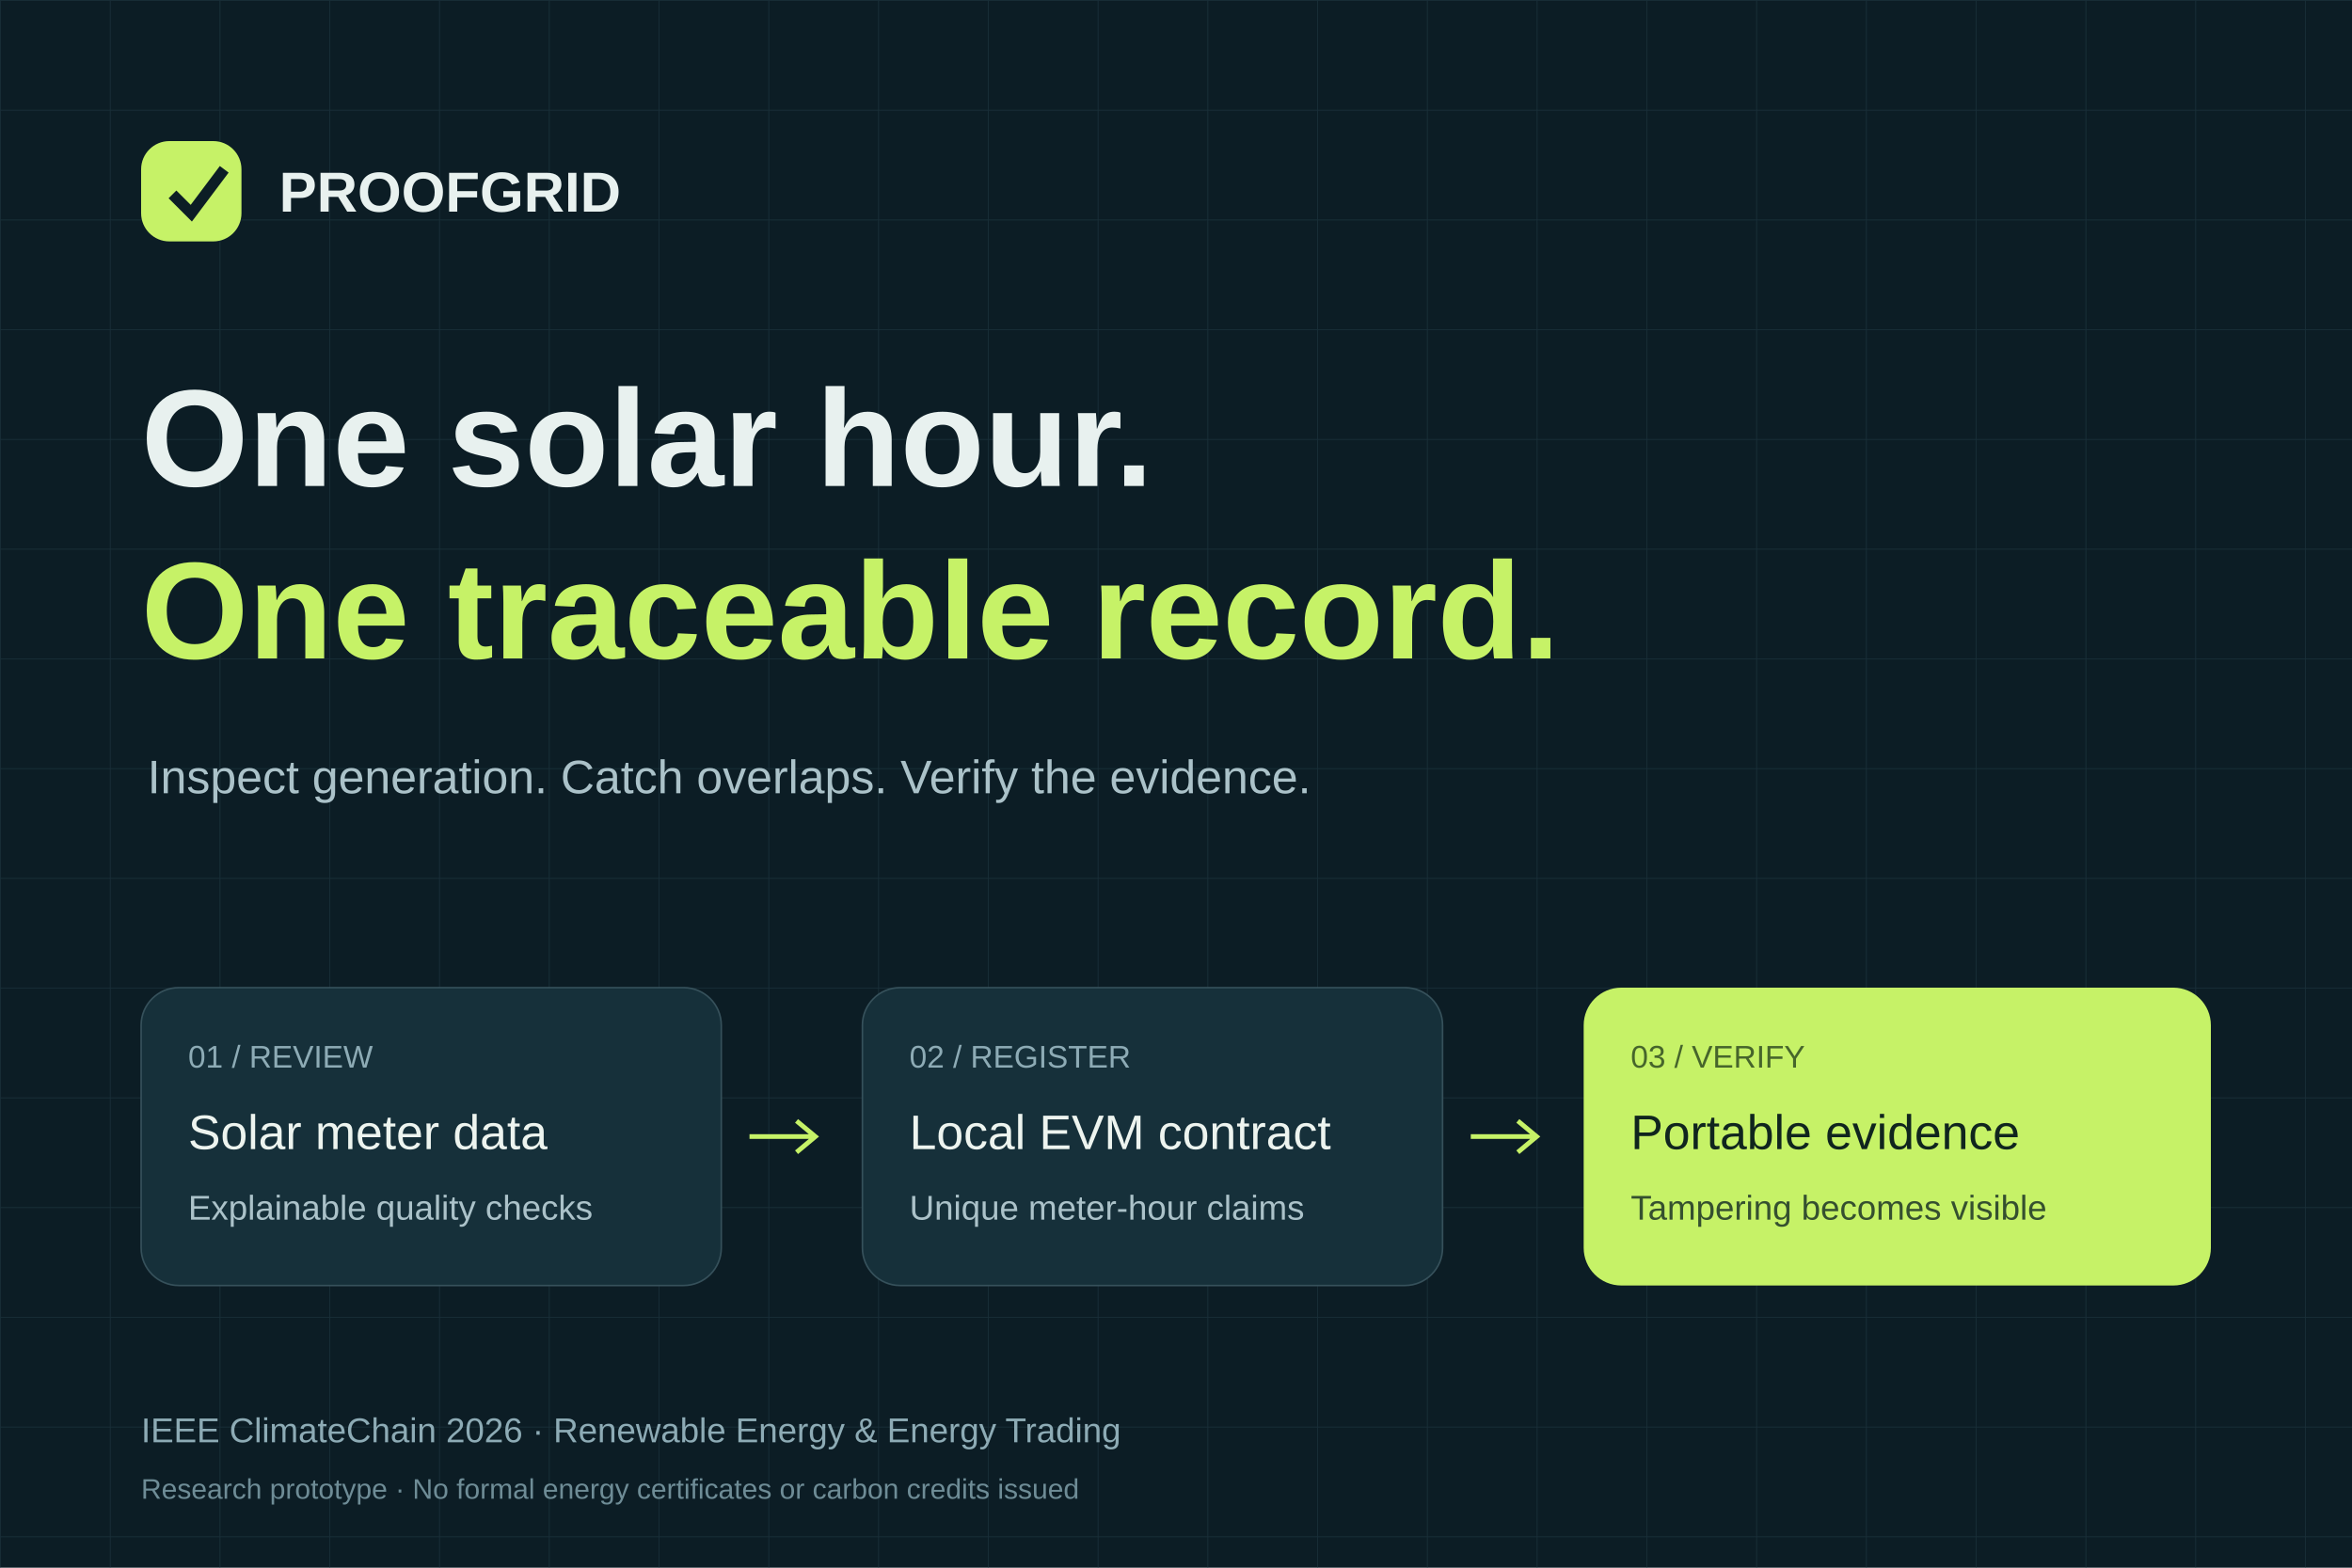
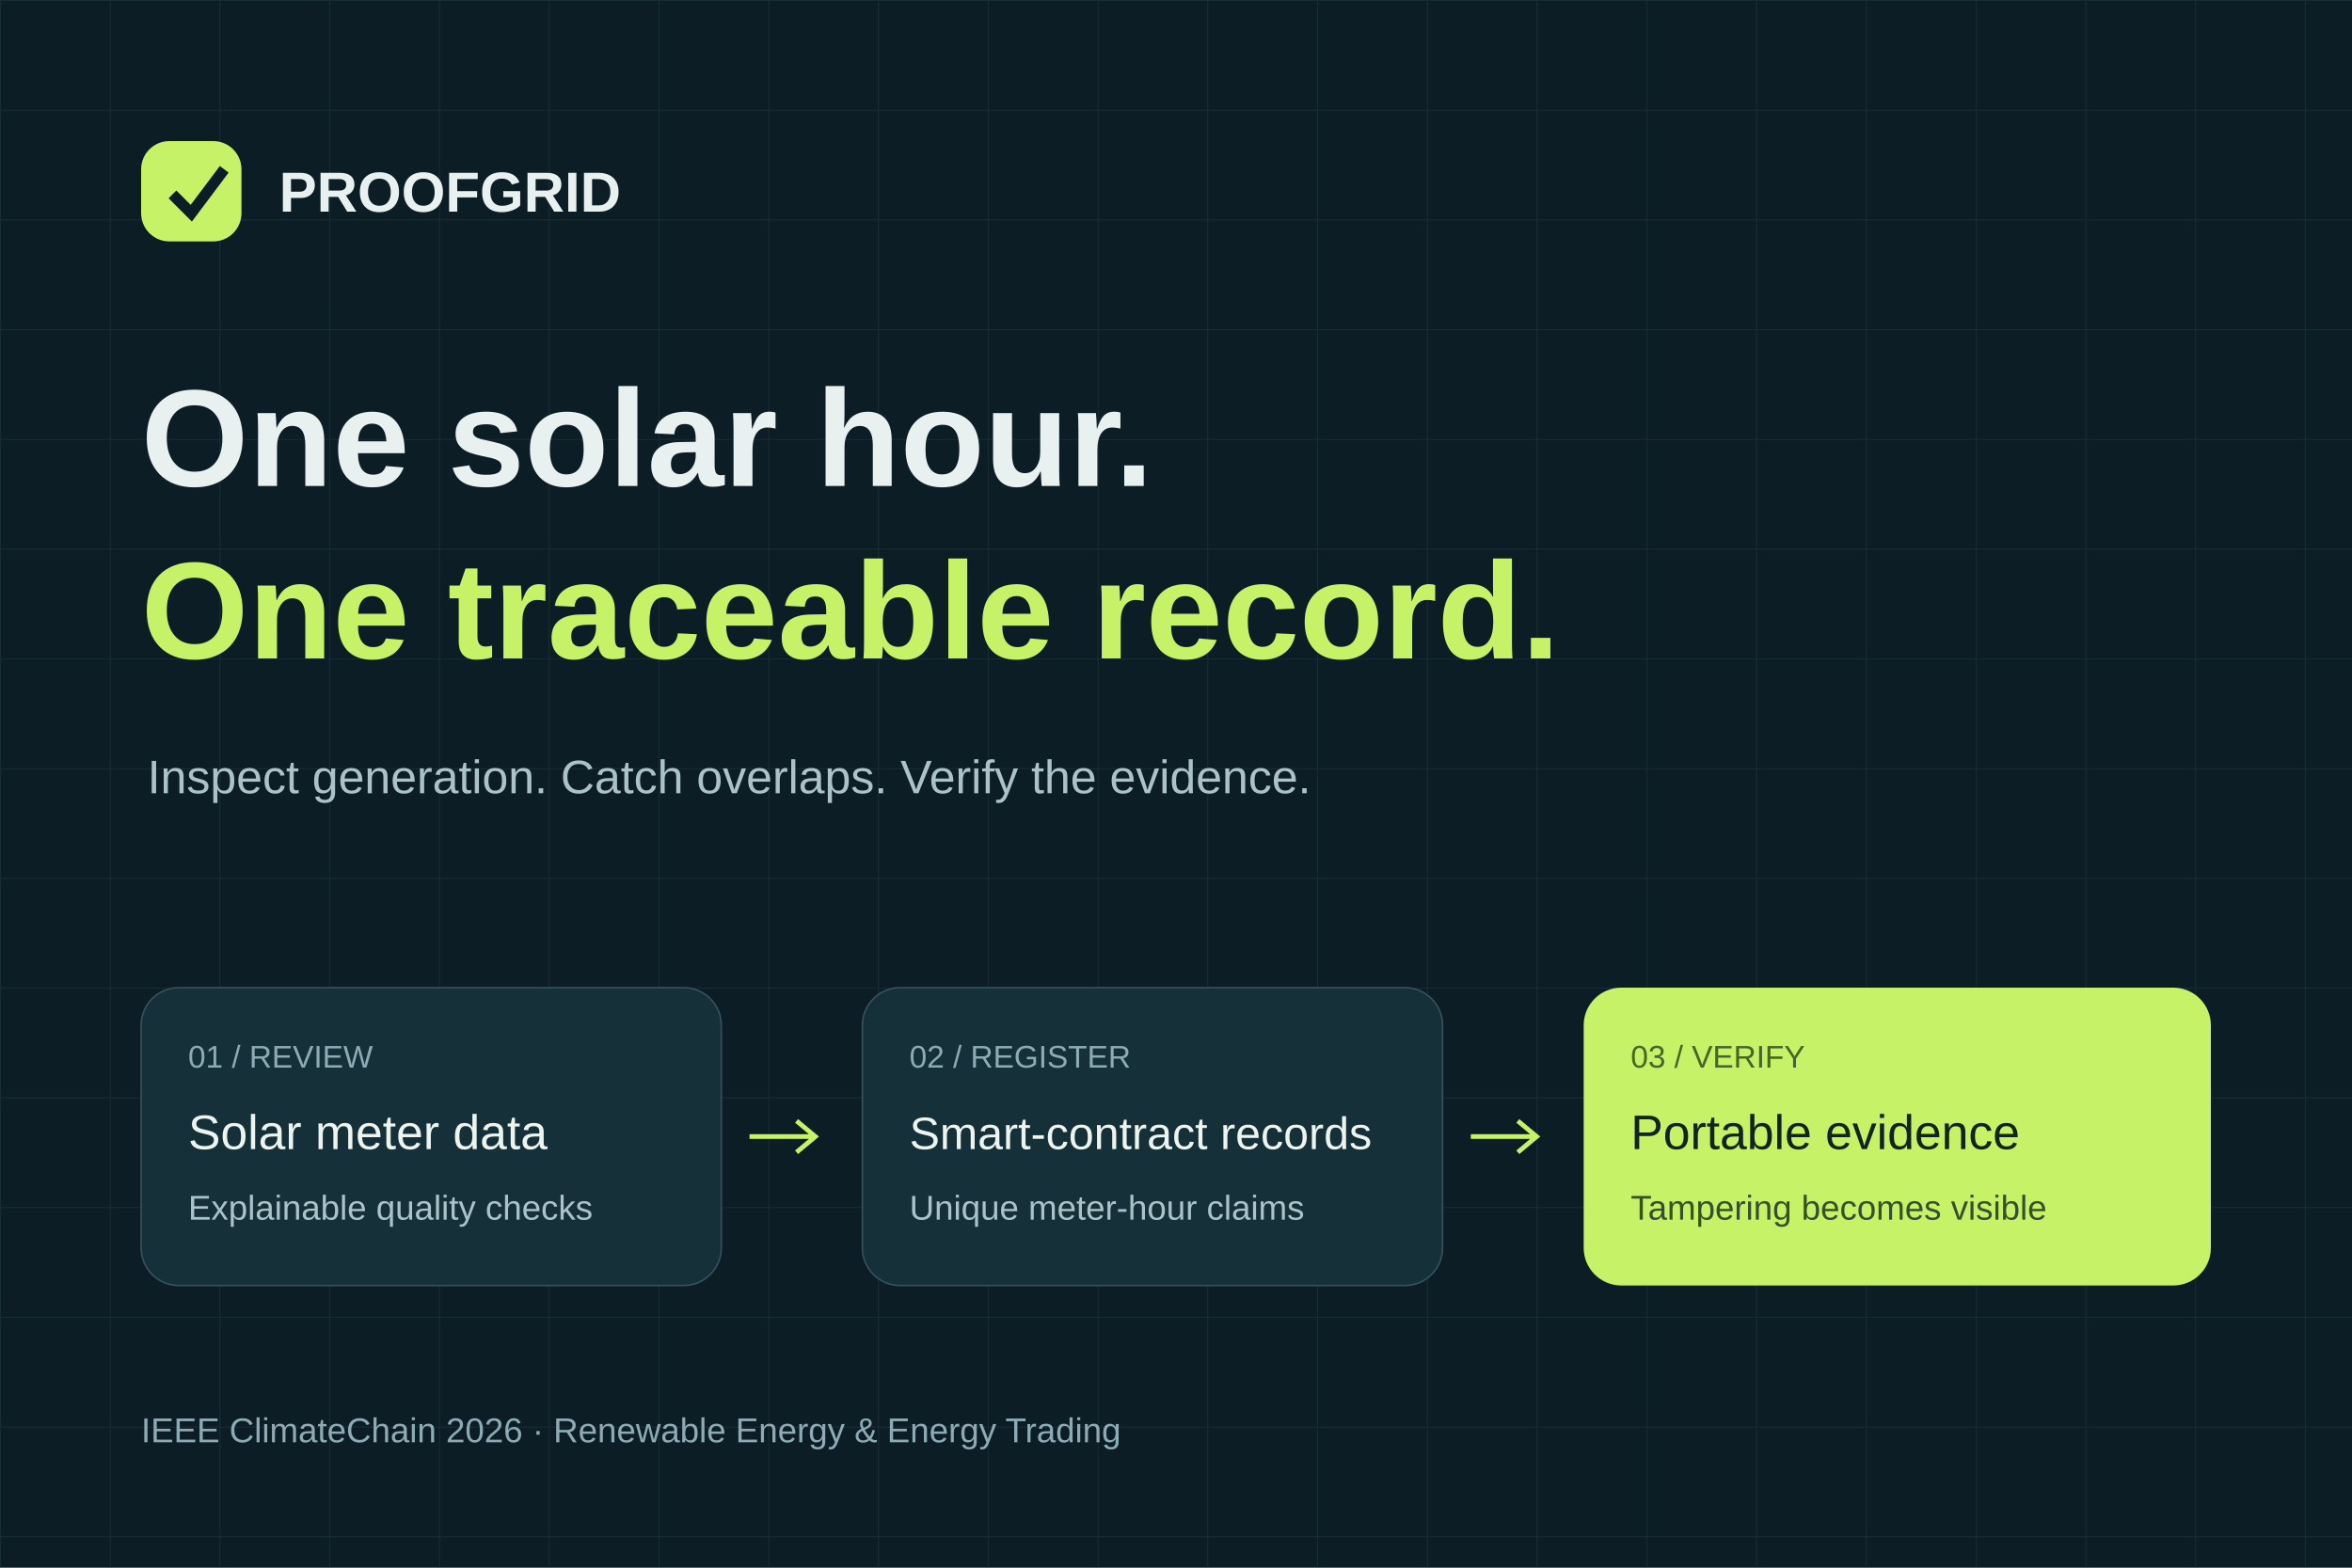
<svg xmlns="http://www.w3.org/2000/svg" width="1500" height="1000" viewBox="0 0 1500 1000">
  <rect width="1500" height="1000" fill="#0c1d25" />
  <defs>
    <pattern id="g" width="70" height="70" patternUnits="userSpaceOnUse">
      <path d="M70 0H0V70" fill="none" stroke="#25404a" stroke-width="1" />
    </pattern>
    <linearGradient id="a">
      <stop stop-color="#c6f267" />
      <stop offset="1" stop-color="#76d6b0" />
    </linearGradient>
  </defs>
  <rect width="1500" height="1000" fill="url(#g)" opacity=".5" />
  <rect x="90" y="90" width="64" height="64" rx="18" fill="#c6f267" />
  <path d="M110 124l12 12 21-28" fill="none" stroke="#0c1d25" stroke-width="7" />
  <text x="178" y="135" fill="#e8f1ef" font-family="Arial,sans-serif" font-size="36" font-weight="700">PROOFGRID</text>
  <text x="90" y="310" fill="#e8f1ef" font-family="Arial,sans-serif" font-size="88" font-weight="700">One solar hour.</text>
  <text x="90" y="420" fill="#c6f267" font-family="Arial,sans-serif" font-size="88" font-weight="700">One traceable record.</text>
  <text x="94" y="506" fill="#abc2c9" font-family="Arial,sans-serif" font-size="30">Inspect generation. Catch overlaps. Verify the evidence.</text>
  <g font-family="Arial,sans-serif">
    <rect x="90" y="630" width="370" height="190" rx="24" fill="#16303a" stroke="#36515b" />
    <text x="120" y="681" fill="#8dabb5" font-size="20">01 / REVIEW</text>
    <text x="120" y="733" fill="#edf4ef" font-size="31">Solar meter data</text>
    <text x="120" y="778" fill="#abc2c9" font-size="22">Explainable quality checks</text>
    <path d="M478 725h42m-12-10 12 10-12 10" stroke="#c6f267" stroke-width="3" fill="none" />
    <rect x="550" y="630" width="370" height="190" rx="24" fill="#16303a" stroke="#36515b" />
    <text x="580" y="681" fill="#8dabb5" font-size="20">02 / REGISTER</text>
-     <text x="580" y="733" fill="#edf4ef" font-size="31">Local EVM contract</text>
+     <text x="580" y="733" fill="#edf4ef" font-size="29">Smart-contract records</text>
    <text x="580" y="778" fill="#abc2c9" font-size="22">Unique meter-hour claims</text>
    <path d="M938 725h42m-12-10 12 10-12 10" stroke="#c6f267" stroke-width="3" fill="none" />
    <rect x="1010" y="630" width="400" height="190" rx="24" fill="#c6f267" />
    <text x="1040" y="681" fill="#46652b" font-size="20">03 / VERIFY</text>
    <text x="1040" y="733" fill="#10251e" font-size="31">Portable evidence</text>
    <text x="1040" y="778" fill="#35502f" font-size="22">Tampering becomes visible</text>
    <text x="90" y="920" fill="#8dabb5" font-size="22">IEEE ClimateChain 2026 · Renewable Energy &amp; Energy Trading</text>
-     <text x="90" y="956" fill="#6e8c96" font-size="18">Research prototype · No formal energy certificates or carbon credits issued</text>
  </g>
</svg>
